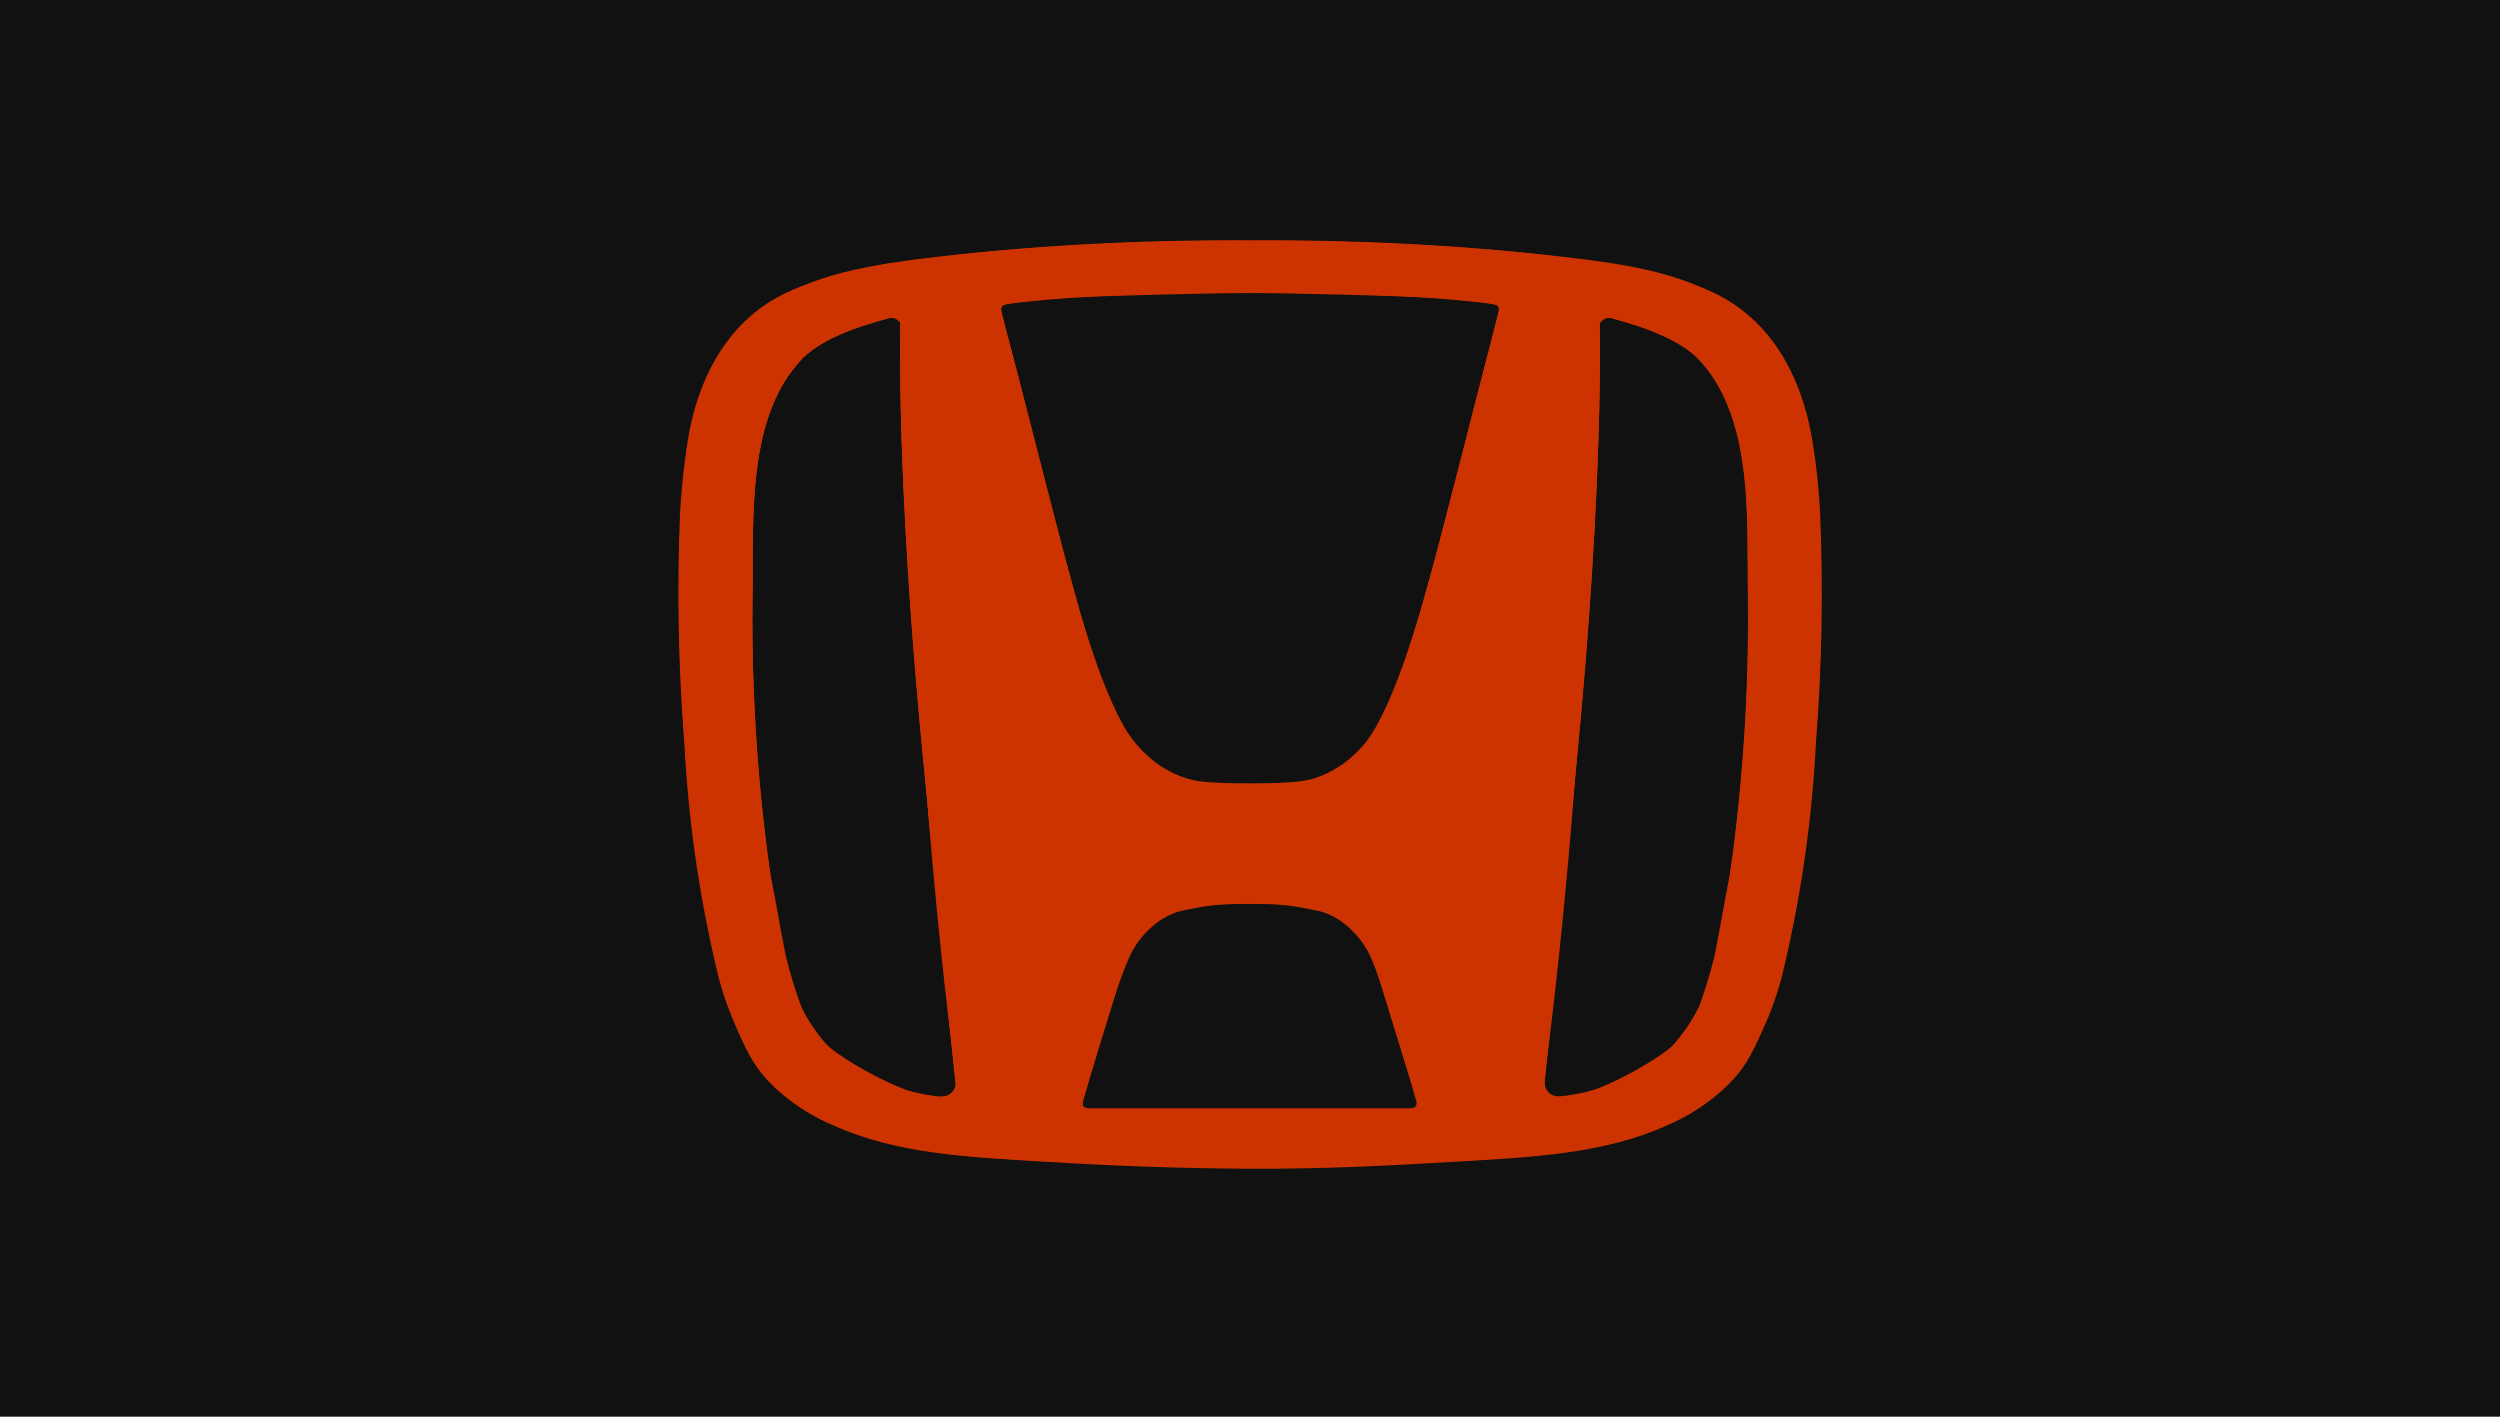
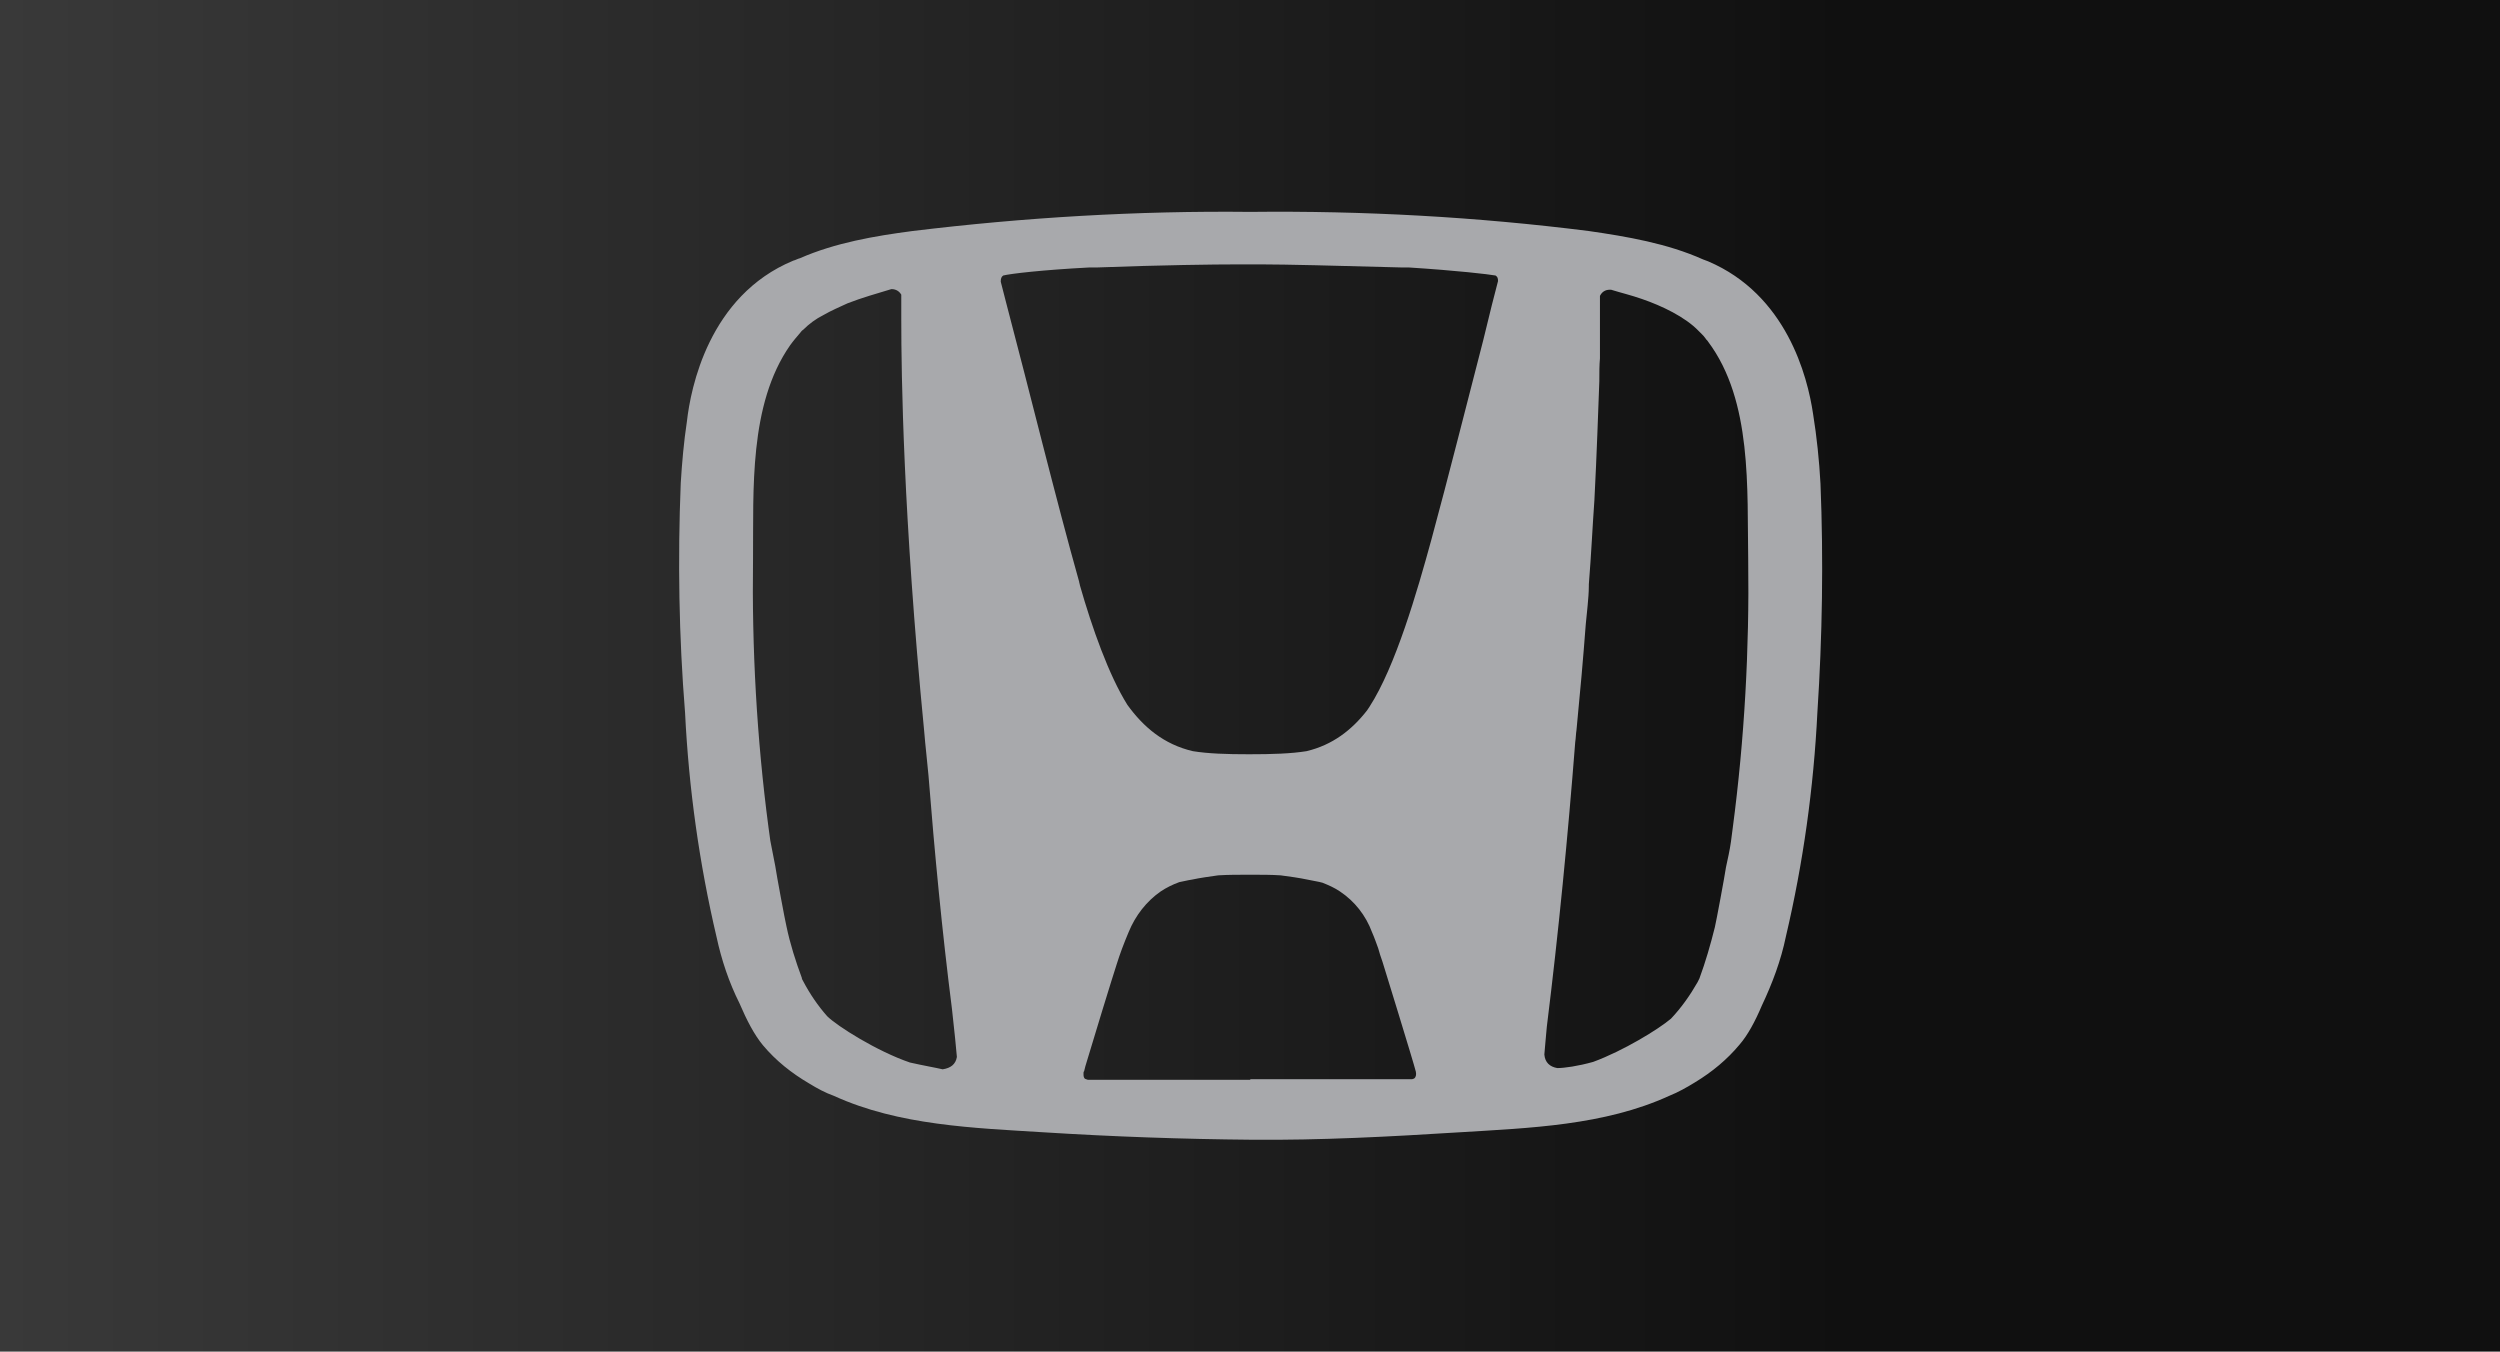
- <svg xmlns="http://www.w3.org/2000/svg" viewBox="0 0 300 170">
-   <defs>
-     <style>.cls-1,.cls-3{fill:#c30;}.cls-2{fill:#111;}.cls-3{fill-rule:evenodd;}</style>
-   </defs>
-   <g id="Layer_2" data-name="Layer 2">
-     <g id="Layer_2-2" data-name="Layer 2">
-       <rect class="cls-2" width="300" height="170" />
+ <svg xmlns="http://www.w3.org/2000/svg" version="1.1" id="Layer_1" x="0px" y="0px" viewBox="0 0 404.7 218.8" style="enable-background:new 0 0 404.7 218.8;" xml:space="preserve">
+   <style type="text/css">
+ 	.st0{fill:url(#SVGID_1_);}
+ 	.st1{fill:#A8A9AC;}
+ </style>
+   <g>
+     <g id="Layer_2-2_3_">
+       <linearGradient id="SVGID_1_" gradientUnits="userSpaceOnUse" x1="0" y1="109.403" x2="404.748" y2="109.403">
+         <stop offset="0" style="stop-color:#393939" />
+         <stop offset="0.739" style="stop-color:#101010" />
+       </linearGradient>
+       <rect class="st0" width="404.7" height="218.8" />
    </g>
-     <g id="HONDA">
-       <path class="cls-3" d="M82.59,55.5a197.76,197.76,0,0,0,0,26c2,29,7,43.31,13,47.6,12.56,8.89,36,7.76,54.45,7.76v3.3c-28.06-1-49.12.05-58.6-11.29-5.74-6.86-9.1-29.7-9.75-47.81a199.36,199.36,0,0,1,.62-25.63l.17,0,.15,0Z" />
-       <path class="cls-3" d="M96.32,43a10.57,10.57,0,0,0-1.21,1.36c-5.32,7.09-4.7,17.75-4.79,26.14a218.42,218.42,0,0,0,1.83,32.23c.8,5.76,1.4,13,4.19,18.48l-2.69,1s-6.8-13.21-6.8-51.41C86.85,43.48,96.32,43,96.32,43Z" />
-       <path class="cls-3" d="M96.18,120.89a59.89,59.89,0,0,1-1.91-6.28c-.13-.56-1.15-6.13-1.33-7.17a130.68,130.68,0,0,1-2-13.77C89.88,82.23,89.2,69.31,89.2,65.23c-.15.56-.23,6.87-.3,7.71,0,.53-.06,3.91-.06,4.56,0,16.39,3.53,41.69,7.34,43.39Z" />
-       <path class="cls-3" d="M92.29,43.42C87.41,50.33,86.83,59.06,86.83,73c0,7.52,1,31.86,5,44.63.16.52,1.48,2.92,1.94,2.47s.16-1.37-.15-2.1S89,98,89,73.06c0-2.24-.19-16.68,1.43-20.78a26.79,26.79,0,0,1,5.38-8.77c2.83-3.49,11-5.38,11-5.38a1.9,1.9,0,0,1,.53,0,.85.85,0,0,1,.49.31,6.92,6.92,0,0,1,3.4-2.21,23.92,23.92,0,0,1,5.79-1.33l3.15,1.83a.61.61,0,0,1,.14-.1c.75-.34,13.15-1.66,29.65-1.45V33c-31.25,0-50.93.87-57.71,10.46Z" />
-       <path class="cls-3" d="M89,67.86a106.9,106.9,0,0,1,.26-11.63,17.32,17.32,0,0,1,.78-4.18,24.64,24.64,0,0,1,3-5.72,15.89,15.89,0,0,1,1.41-1.71A8.51,8.51,0,0,1,96,43.35a22.75,22.75,0,0,0-5,9.24c-.08.31-.15.64-.21,1-.66,3.51-1.46,10.34-1.64,13.27,0,.39,0,.79-.08.93s0,.1,0,.1Z" />
-       <path class="cls-3" d="M217.41,55.5s-1.61-15.61-13.67-19.74c-16.23-5.56-35.33-4.95-53.74-4.95V28.86c5.91,0,40.94.08,54.9,5.94,12.44,5.22,12.83,20.63,12.83,20.63l-.32.07Z" />
-       <path class="cls-3" d="M217.41,55.5a197.76,197.76,0,0,1,0,26c-2,29-6.95,43.31-13,47.6-12.56,8.89-36,7.76-54.45,7.76v3.3c28.06-1,49.12.05,58.6-11.29,5.73-6.86,9.1-29.7,9.75-47.81a199.36,199.36,0,0,0-.62-25.63l-.17,0-.15,0Z" />
-       <path class="cls-3" d="M213.19,70.84c0,38.2-6.8,51.41-6.8,51.41l-2.69-1c2.79-5.47,3.39-12.72,4.19-18.48a218.43,218.43,0,0,0,1.84-32.23c-.1-8.39.52-19-4.8-26.14A11.38,11.38,0,0,0,203.72,43s9.47.48,9.47,27.84Z" />
-       <path class="cls-3" d="M207.71,43.42c4.88,6.91,5.46,15.64,5.46,29.57,0,7.52-1,31.86-5,44.63-.16.52-1.48,2.92-1.94,2.47s-.16-1.37.15-2.1S211,98,211,73.06c0-2.24.19-16.68-1.43-20.78a26.62,26.62,0,0,0-5.39-8.77c-2.82-3.49-11-5.38-11-5.38a1.9,1.9,0,0,0-.53,0,.85.85,0,0,0-.49.31,7,7,0,0,0-3.4-2.21,23.92,23.92,0,0,0-5.79-1.33l-3.15,1.83a.61.61,0,0,0-.14-.1c-.75-.34-13.15-1.66-29.65-1.45V33c31.25,0,50.94.87,57.71,10.46Z" />
-       <path class="cls-3" d="M211,67.86a108.53,108.53,0,0,0-.25-11.63,17.75,17.75,0,0,0-.79-4.18,24.66,24.66,0,0,0-3-5.72,17.11,17.11,0,0,0-1.42-1.71,8.28,8.28,0,0,0-1.46-1.27,22.8,22.8,0,0,1,5,9.24c.08.31.15.64.21,1,.67,3.51,1.46,10.34,1.65,13.27.05.39.05.79.07.93s.06.1,0,.1Z" />
-       <path class="cls-3" d="M208.05,45.11C208,45,204,40.46,199.7,39c-1.42-.48-6.13-1.71-7.52-1.4-.4.09-.35.25-.35.4a14,14,0,0,0-2.12-1.43c-1.35-.56-1.62-.78-6.1-1.67.2,0,.84.05,1.11.07A56.32,56.32,0,0,1,200,38.35a18.78,18.78,0,0,1,8.2,6.66l-.06,0-.08.06Z" />
-       <path class="cls-3" d="M207.89,102.73c-1,7.32-1.71,16.91-7,22.59-1.86,2-16.21,10.36-15.53,3.92C188,109.13,189.47,89,190.72,68.7c.37-8.49.85-17,1-25.51.12-1.43-.77-5,1.48-5.06,4.27,1.24,9,2.48,11.76,6.23,5.32,7.09,4.7,17.75,4.8,26.14a218.43,218.43,0,0,1-1.84,32.23ZM179.76,38c-2.92,10.61-6.29,24.7-9.29,35.36-2.4,8.54-5.16,19.53-15.57,20.62-1.56.16-3.21.3-4.88.32s-3.32-.16-4.88-.32C134.72,92.85,132,81.86,129.57,73.32c-3-10.66-6.37-24.75-9.29-35.36-.5-1.84.25-1.42,4-1.93,6.78-.91,16.89-1.05,25.72-1,8.83-.09,18.94,0,25.72,1,3.77.51,4.53.09,4,1.93Zm-11.12,95.25c-.84.15-3.67.14-6.79.22-3.95.09-7.89.1-11.83.1s-7.88,0-11.83-.1c-3.12-.08-5.95-.07-6.79-.22s-1.7-.2-1.45-1.13,4-13.16,4-13.16c2.49-8.12,2.66-8.65,9-9.9a35.2,35.2,0,0,1,14,0c6.38,1.25,6.55,1.78,9,9.9,0,0,3.79,12.22,4,13.16s-.61,1-1.45,1.13Zm-69.51-7.89c-5.27-5.68-6-15.27-7-22.59A218.42,218.42,0,0,1,90.32,70.5c.09-8.39-.53-19,4.79-26.14,2.81-3.75,7.49-5,11.76-6.23,2.25.09,1.36,3.63,1.48,5.06.12,8.51.6,17,1,25.51,1.25,20.25,2.71,40.43,5.34,60.54.68,6.44-13.67-1.92-15.53-3.92ZM218.41,61.44c-.47-7.93-1.65-16.59-7.52-22.45-5.36-5.35-13.1-6.85-20.3-7.81A305.28,305.28,0,0,0,150,28.86a305.28,305.28,0,0,0-40.57,2.32c-7.2,1-14.94,2.46-20.3,7.81-5.87,5.86-7,14.52-7.52,22.45A225.81,225.81,0,0,0,82.12,89a150.05,150.05,0,0,0,3.79,26.94,36.83,36.83,0,0,0,4.78,11.68A21.69,21.69,0,0,0,99.91,135c7.8,3.57,16.79,3.87,25.21,4.39,8.26.51,16.58.82,24.9.86s16.64-.35,24.9-.86c8.42-.52,17.41-.82,25.21-4.39a21.69,21.69,0,0,0,9.22-7.42,36.83,36.83,0,0,0,4.78-11.68A150.05,150.05,0,0,0,217.92,89a227.84,227.84,0,0,0,.49-27.53Z" />
-       <path class="cls-3" d="M125.89,134.26a1.13,1.13,0,0,0,0-.15c1-4.21,1.48-6.47,2.53-10.24A106.78,106.78,0,0,1,132,113.24c.92-2.43,3-5.66,6.14-6.81s5.41-1.71,11.86-1.71v3.75c-5.17,0-8.31.33-10.82,2a10.81,10.81,0,0,0-3.89,4.91c-1.42,3.53-2.12,6-3.15,9.27-1.09,3.53-1.59,5.32-2.15,7.37a1.65,1.65,0,0,0-.09.49.32.32,0,0,0,.06.23c-1.25.58-1.6.7-1.79.77s-.75.28-1.29.47c-.29.11-.54.18-1,.32Z" />
-       <path class="cls-3" d="M116.78,35.13c1.63,8.1,5.76,27,6.61,30.8s5.35,20.79,7.89,25.08A14.3,14.3,0,0,0,135.82,96c3.34,2.14,7.73,2.57,14.18,2.57V94c-5.17,0-8.31-.18-10.82-1.81a12.51,12.51,0,0,1-3.64-3.91c-3.71-5.7-6.68-17.4-8.27-23.19-1-3.78-6-23.32-7.15-27.92a18.07,18.07,0,0,1-1.67-1,13.48,13.48,0,0,0-1.67-1Z" />
-       <path class="cls-3" d="M150,98.72c-15.53,0-19.57-2.82-25.7-29s-7.48-34.56-7.48-34.56a29.29,29.29,0,0,0-5.39,1.34c-2.7,1-3.39,2.21-3.39,2.21s-.56,18.53,2.73,52.33,4,39.55,4,39.55,5.28,3.12,7.83,3.48a18.57,18.57,0,0,0,3.31.24s1.53-7.42,3.82-14.41c3.36-10.27,4.15-15.13,20.29-15.13v-6Z" />
-       <path class="cls-3" d="M150,104.72c-9.77,0-14.23,2-16.61,5.77-1.51,2.39-2.44,5.57-3.75,9.56s-1.36,4.86-2,6.8-1.79,7.41-1.79,7.41a24.74,24.74,0,0,1-5.35-.61,30.79,30.79,0,0,1-6.1-2.49,1.1,1.1,0,0,0,.29-.75c-.29-3.06-2.77-27.36-3-30-.5-5-.17-1.75-.92-9.4-1.05-10.78-1.7-20-2.11-27.58-.88-16.16-.62-24.75-.62-24.75a6,6,0,0,1,2.89-2c.41-.16,3.75-1.61,3.83-.88s.26,2.29.8,5.52c.84,5,2.5,13.61,5.73,27.5l.21.89c3.07,13.26,3.21,20.54,6.72,25.43a18,18,0,0,0,4.29,4.48c3.62,2.52,8.29,4.15,17.49,5.14Z" />
-       <path class="cls-3" d="M82.59,55.5S84.2,39.89,96.26,35.76c16.23-5.56,35.33-4.95,53.74-4.95V28.86c-5.91,0-40.94.08-54.9,5.94C82.66,40,82.27,55.43,82.27,55.43l.32.07Z" />
-       <polyline class="cls-1" points="126 133 126 135 150 135 150 133 126 133" />
-       <path class="cls-3" d="M126.2,134.31c.66-.22,1.61-.49,2.2-.71s1.12-.5,1.7-.76a2.08,2.08,0,0,0,1,.26c.9.09,3.11.23,8,.34,6.61.14,10.91.14,10.91.14v1.57s-5.25.07-12.44-.18c-5.07-.19-5.64-.22-7-.29-.57,0-4.33-.37-4.33-.37Z" />
-       <path class="cls-3" d="M93.64,122.24A21.92,21.92,0,0,0,98.86,129c5.34,4.32,17,6.44,21.85,6,.59-.06,3.32.05,3.76-.08a26.57,26.57,0,0,1-7.46-2.29c-.78-.36-1.91-.9-2.65-1.33a1.31,1.31,0,0,1-.78.3c-1.34.17-10-1.33-13.35-5.15a21.22,21.22,0,0,1-3.9-5.25l-1.34.52-1.35.52Z" />
-       <path class="cls-3" d="M120.15,36.94a.38.38,0,0,1,.26-.37,14.37,14.37,0,0,1,2.1-.37c1.64-.22,4.43-.47,9.19-.63,10.57-.35,17.91-.42,18.3-.42V33.94s-11.08-.22-19.06.12c-7.33.31-12,.53-13.76.79-.33,0-.35.14-.35.14.81.47.83.46,1.06.59s1.23.76,2.26,1.36Z" />
-       <path class="cls-3" d="M92,45.11c.09-.15,4.07-4.65,8.35-6.07,1.43-.48,6.13-1.71,7.52-1.4.4.09.35.25.35.4a14.52,14.52,0,0,1,2.12-1.43c1.35-.56,1.62-.78,6.1-1.67-.2,0-.84.05-1.11.07a56.32,56.32,0,0,0-15.27,3.34A18.85,18.85,0,0,0,91.85,45l.06,0,.08.06Z" />
-       <path class="cls-3" d="M174.11,134.26l0-.15c-1-4.21-1.48-6.47-2.52-10.24A109.46,109.46,0,0,0,168,113.24c-.92-2.43-3-5.66-6.14-6.81s-5.4-1.71-11.86-1.71v3.75c5.17,0,8.31.33,10.82,2a10.81,10.81,0,0,1,3.89,4.91c1.41,3.53,2.12,6,3.15,9.27,1.09,3.53,1.59,5.32,2.16,7.37a2.15,2.15,0,0,1,.08.49.32.32,0,0,1-.06.23c1.25.58,1.6.7,1.79.77s.75.28,1.29.47c.29.11.54.18,1,.32Z" />
-       <path class="cls-3" d="M183.22,35.13c-1.62,8.1-5.76,27-6.61,30.8S171.26,86.72,168.72,91A14.3,14.3,0,0,1,164.18,96c-3.34,2.14-7.72,2.57-14.18,2.57V94c5.17,0,8.31-.18,10.82-1.81a12.53,12.53,0,0,0,3.65-3.91c3.7-5.7,6.67-17.4,8.26-23.19,1-3.78,6-23.32,7.15-27.92a18.07,18.07,0,0,0,1.67-1,14.36,14.36,0,0,1,1.67-1Z" />
-       <path class="cls-3" d="M150,98.72c15.52,0,19.57-2.82,25.7-29s7.48-34.56,7.48-34.56a29.29,29.29,0,0,1,5.39,1.34c2.7,1,3.39,2.21,3.39,2.21s.56,18.53-2.73,52.33-4,39.55-4,39.55-5.28,3.12-7.83,3.48a18.57,18.57,0,0,1-3.31.24s-1.53-7.42-3.82-14.41c-3.36-10.27-4.15-15.13-20.29-15.13v-6Z" />
-       <path class="cls-3" d="M150,104.72c9.77,0,14.23,2,16.61,5.77,1.52,2.39,2.44,5.57,3.75,9.56s1.36,4.86,2,6.8,1.79,7.41,1.79,7.41a24.74,24.74,0,0,0,5.35-.61,30.79,30.79,0,0,0,6.1-2.49,1.1,1.1,0,0,1-.29-.75c.29-3.06,2.77-27.36,3-30,.5-5,.17-1.75.92-9.4,1.05-10.78,1.71-20,2.12-27.58.87-16.16.61-24.75.61-24.75a6,6,0,0,0-2.89-2c-.41-.16-3.75-1.61-3.82-.88s-.27,2.29-.81,5.52c-.84,5-2.5,13.61-5.73,27.5l-.21.89c-3.06,13.26-3.21,20.54-6.71,25.43a18.16,18.16,0,0,1-4.3,4.48c-3.62,2.52-8.29,4.15-17.49,5.14Z" />
-       <polyline class="cls-1" points="150 133 150 135 174 135 174 133 150 133" />
-       <path class="cls-3" d="M173.8,134.31c-.66-.22-1.61-.49-2.2-.71s-1.12-.5-1.7-.76a2.07,2.07,0,0,1-1,.26c-.91.09-3.12.23-8,.34-6.61.14-10.91.14-10.91.14v1.57s5.25.07,12.44-.18c5.07-.19,5.65-.22,7-.29.57,0,4.33-.37,4.33-.37Z" />
-       <path class="cls-3" d="M206.4,122.24a21.76,21.76,0,0,1-5.22,6.73c-5.33,4.32-17,6.44-21.85,6-.59-.06-3.32.05-3.76-.08a26.71,26.71,0,0,0,7.47-2.29c.77-.36,1.9-.9,2.64-1.33a1.31,1.31,0,0,0,.78.3c1.34.17,9.95-1.33,13.35-5.15a21.22,21.22,0,0,0,3.9-5.25l1.34.52,1.35.52Z" />
-       <path class="cls-3" d="M203.86,120.89a59.89,59.89,0,0,0,1.91-6.28c.13-.56,1.15-6.13,1.33-7.17a125.55,125.55,0,0,0,2-13.77c1.08-11.44,1.77-24.36,1.77-28.44.14.56.22,6.87.29,7.71,0,.53.06,3.91.06,4.56,0,16.39-3.53,41.69-7.34,43.39Z" />
-       <path class="cls-3" d="M179.85,36.94a.38.38,0,0,0-.26-.37,14.37,14.37,0,0,0-2.1-.37c-1.63-.22-4.43-.47-9.18-.63-10.58-.35-17.92-.42-18.31-.42V33.94s11.09-.22,19.06.12c7.33.31,11.95.53,13.76.79.33,0,.35.14.35.14-.81.47-.83.46-1,.59s-1.24.76-2.27,1.36Z" />
-     </g>
+     <path class="st1" d="M294.7,78.3L294.7,78.3c-0.2-3.7-0.6-7.6-1.2-11.3c-0.9-6.1-4.3-19.3-17-24.7c-0.3-0.1-0.5-0.2-0.8-0.3   c-5.8-2.6-12.3-3.7-18.5-4.6c-18.2-2.3-36.5-3.3-54.8-3.1c-18.3-0.2-36.6,0.9-54.7,3.1c-6.1,0.8-12.5,1.9-18.2,4.4   c-0.4,0.1-0.7,0.3-1.1,0.4c-13.7,5.7-16.6,20.7-17.2,26c-0.5,3.3-0.8,6.7-1,10c-0.5,12.4-0.3,24.8,0.7,37.2   c0.6,12.2,2.3,24.4,5.1,36.3c0.8,3.7,2,7.3,3.7,10.7c1.2,2.8,2.4,5.1,3.8,6.8c2.1,2.5,4.6,4.5,7.5,6.2c1.3,0.8,2.6,1.5,4,2   c10.5,4.8,22.7,5.2,34,5.9c11.1,0.7,22.4,1.1,33.6,1.2c11.2,0.1,22.4-0.5,33.6-1.2c11.4-0.7,23.5-1.1,34-5.9   c1.5-0.6,2.9-1.4,4.2-2.2c2.8-1.7,5.2-3.7,7.2-6.1c1.3-1.5,2.5-3.7,3.6-6.3c1.7-3.6,3.1-7.3,3.9-11.2c2.8-11.9,4.5-24.1,5.1-36.3   C295,103.1,295.2,90.6,294.7,78.3z M270.5,164.9c-2,1.7-7.7,5.2-12.6,7c-2.5,0.7-4.7,1-5.8,1c-1.2-0.2-2-0.9-2.1-2.2   c0.1-1,0.2-2.5,0.4-4.5c1.9-15.3,3.4-30.7,4.6-46.1c0.1-0.6,0.1-1.3,0.2-1.9c0.6-6.1,1.1-11.8,1.5-17.1c0.1-0.7,0.1-1.3,0.2-2   c0-0.3,0.1-0.7,0.1-1c0.1-1.1,0.2-2.2,0.2-3.2c0-0.1,0-0.2,0-0.3c0.4-4.9,0.6-9.5,0.9-13.6c0.4-7.7,0.6-14.2,0.8-19.3   c0-0.1,0-0.1,0-0.2c0-1.2,0-2.4,0.1-3.5c0-0.1,0-0.1,0-0.2c0-0.5,0-1,0-1.4c0,0,0-0.1,0-0.1c0-0.5,0-1,0-1.4c0,0,0-0.1,0-0.1   c0-0.4,0-0.8,0-1.2c0,0,0-0.1,0-0.1c0-3,0-4.9,0-5.6c0.3-0.6,0.8-1,1.6-1c0,0,0.1,0,0.2,0c1.6,0.5,3.3,0.9,5,1.5   c3.2,1.1,7,2.9,9.2,5.2c0.1,0.1,0.1,0.1,0.2,0.2c0.1,0.1,0.2,0.2,0.3,0.3c0.2,0.2,0.4,0.4,0.6,0.7c0.1,0.2,0.3,0.3,0.4,0.5   c7.2,9.6,6.3,23.9,6.5,35.3c0.2,14.5-0.6,29-2.5,43.4h0c-0.1,0.7-0.2,1.5-0.3,2.3c-0.2,1.4-0.5,2.7-0.8,4.1   c-0.2,1.4-1.6,8.9-1.8,9.7c-0.7,2.8-1.5,5.6-2.5,8.3c-0.1,0.2-0.2,0.4-0.3,0.6C273.6,161.1,272.2,163.1,270.5,164.9z M147.3,172   c-5.3-1.8-11.8-5.9-13.4-7.5c-1.5-1.7-2.8-3.6-3.9-5.7l0,0c-0.1-0.2-0.2-0.3-0.2-0.5c-1-2.7-1.9-5.5-2.5-8.4   c-0.2-0.8-1.6-8.3-1.8-9.7c-0.3-1.4-0.5-2.7-0.8-4.1c-0.1-0.8-0.2-1.5-0.3-2.2c-1.9-14.4-2.7-28.9-2.5-43.5c0.1-11-0.7-24.9,6-34.5   c0.5-0.7,1.1-1.4,1.7-2.1c0,0-0.1,0-0.1,0.1c0.2-0.2,0.3-0.4,0.5-0.5h0c1-1,2.1-1.8,3.3-2.4c1.2-0.7,2.6-1.3,3.9-1.9   c2.3-0.9,4.8-1.6,7.1-2.3c0.8,0,1.3,0.4,1.6,0.9c0,0.3,0,1.5,0,3.3c0,0.1,0,0.3,0,0.5c0,0.1,0,0.2,0,0.3c0,8.8,0.3,31.6,3.7,66.5   c0.2,2.5,0.5,4.9,0.7,7.2c1,12.6,2.2,25.2,3.8,37.8c0.4,3.6,0.7,6.5,0.8,7.8c-0.2,1.2-1,1.8-2.3,2   C151.3,172.8,149.5,172.5,147.3,172z M204.3,42.8c3.6,0,11.9,0.2,22.7,0.5c0.4,0,0.8,0,1.1,0c7.8,0.5,12.9,1.1,14,1.3   c0.3,0.2,0.4,0.4,0.4,0.9c-0.5,1.9-1.4,5.4-2.4,9.6c-2.7,10.4-5.6,22-8.4,32.3c-2.3,8.4-5.8,20.5-10,27c-0.1,0.2-0.3,0.4-0.4,0.6   c-2.5,3.2-5.6,5.6-9.8,6.6c-2.5,0.4-5.5,0.5-9.3,0.5c-3.7,0-6.6-0.1-9.1-0.5c-4.7-1.1-8-3.9-10.6-7.5c-3-4.8-5.7-12.4-7.7-19.4   c0-0.2-0.1-0.3-0.1-0.5c-3.8-13.5-8.1-31.1-11.8-45.1c-0.4-1.5-0.7-2.7-0.9-3.5c0-0.5,0.1-0.8,0.4-1c1.2-0.3,6.3-0.9,13.9-1.3   c0.4,0,0.8,0,1.2,0c10.8-0.4,19.1-0.5,22.7-0.5c0.6,0,1.3,0,1.9,0v0c0,0,0,0,0.1,0c0,0,0,0,0,0v0C203.1,42.8,203.7,42.8,204.3,42.8   z M202.4,174.8h-26.3c-0.2-0.1-0.4-0.1-0.5-0.2c0,0,0,0,0,0c-0.1-0.1-0.2-0.3-0.2-0.6c0,0,0-0.1,0-0.1c0-0.1,0-0.1,0-0.2   c0-0.1,0-0.2,0.1-0.3c0.1-0.3,0.1-0.5,0.2-0.8c1-3.4,4.5-14.8,5.1-16.6c0.5-1.6,1.1-3.2,1.9-5.1c1.1-2.7,2.9-5,5.2-6.6   c0.9-0.6,1.9-1.1,3-1.5c0.6-0.1,1.3-0.3,2-0.4c1.4-0.3,2.9-0.5,4.3-0.7c1.6-0.1,3.3-0.1,5.2-0.1c1.8,0,3.4,0,4.9,0.1   c1.5,0.2,3,0.4,4.4,0.7c0.9,0.2,1.7,0.3,2.4,0.5c1,0.4,1.9,0.8,2.8,1.4c2.4,1.6,4.2,3.9,5.2,6.6c0.4,0.9,0.7,1.8,1,2.6   c0.2,0.7,0.4,1.4,0.7,2.2c0,0,5.1,16.5,5.4,17.8c0.1,0.5,0,0.9-0.3,1.1c-0.1,0-0.2,0.1-0.3,0.1H202.4z" />
  </g>
</svg>
